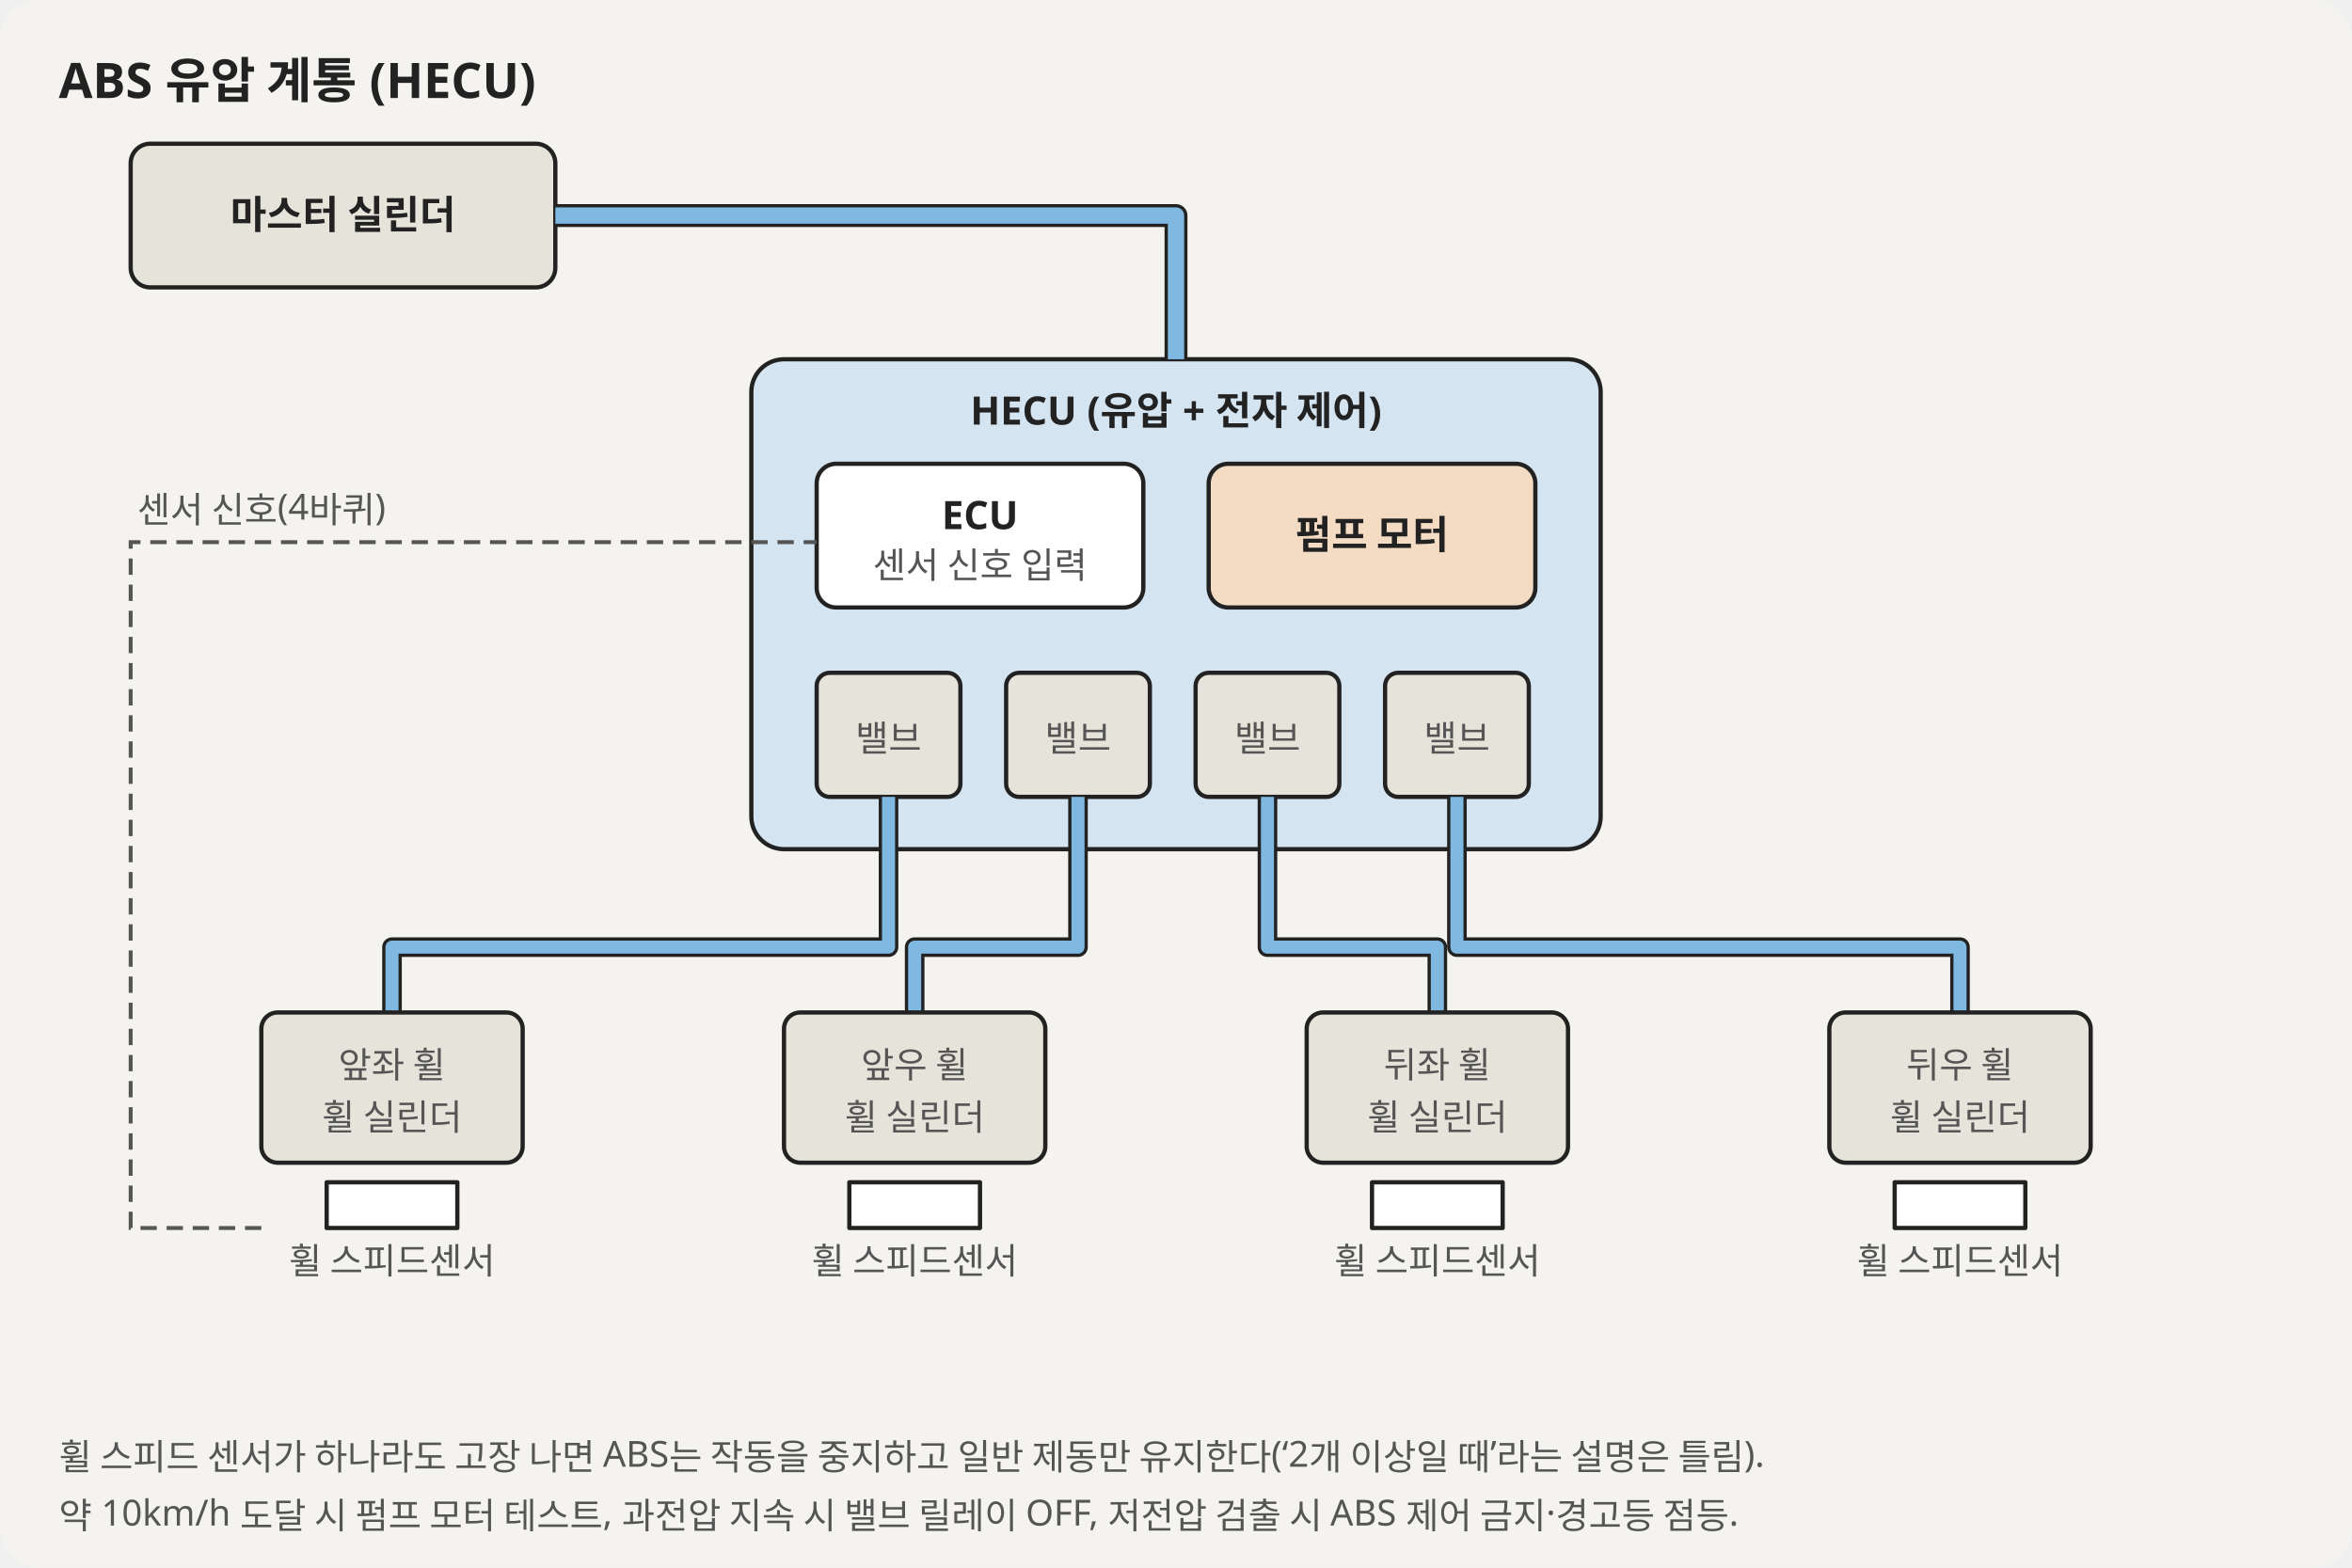
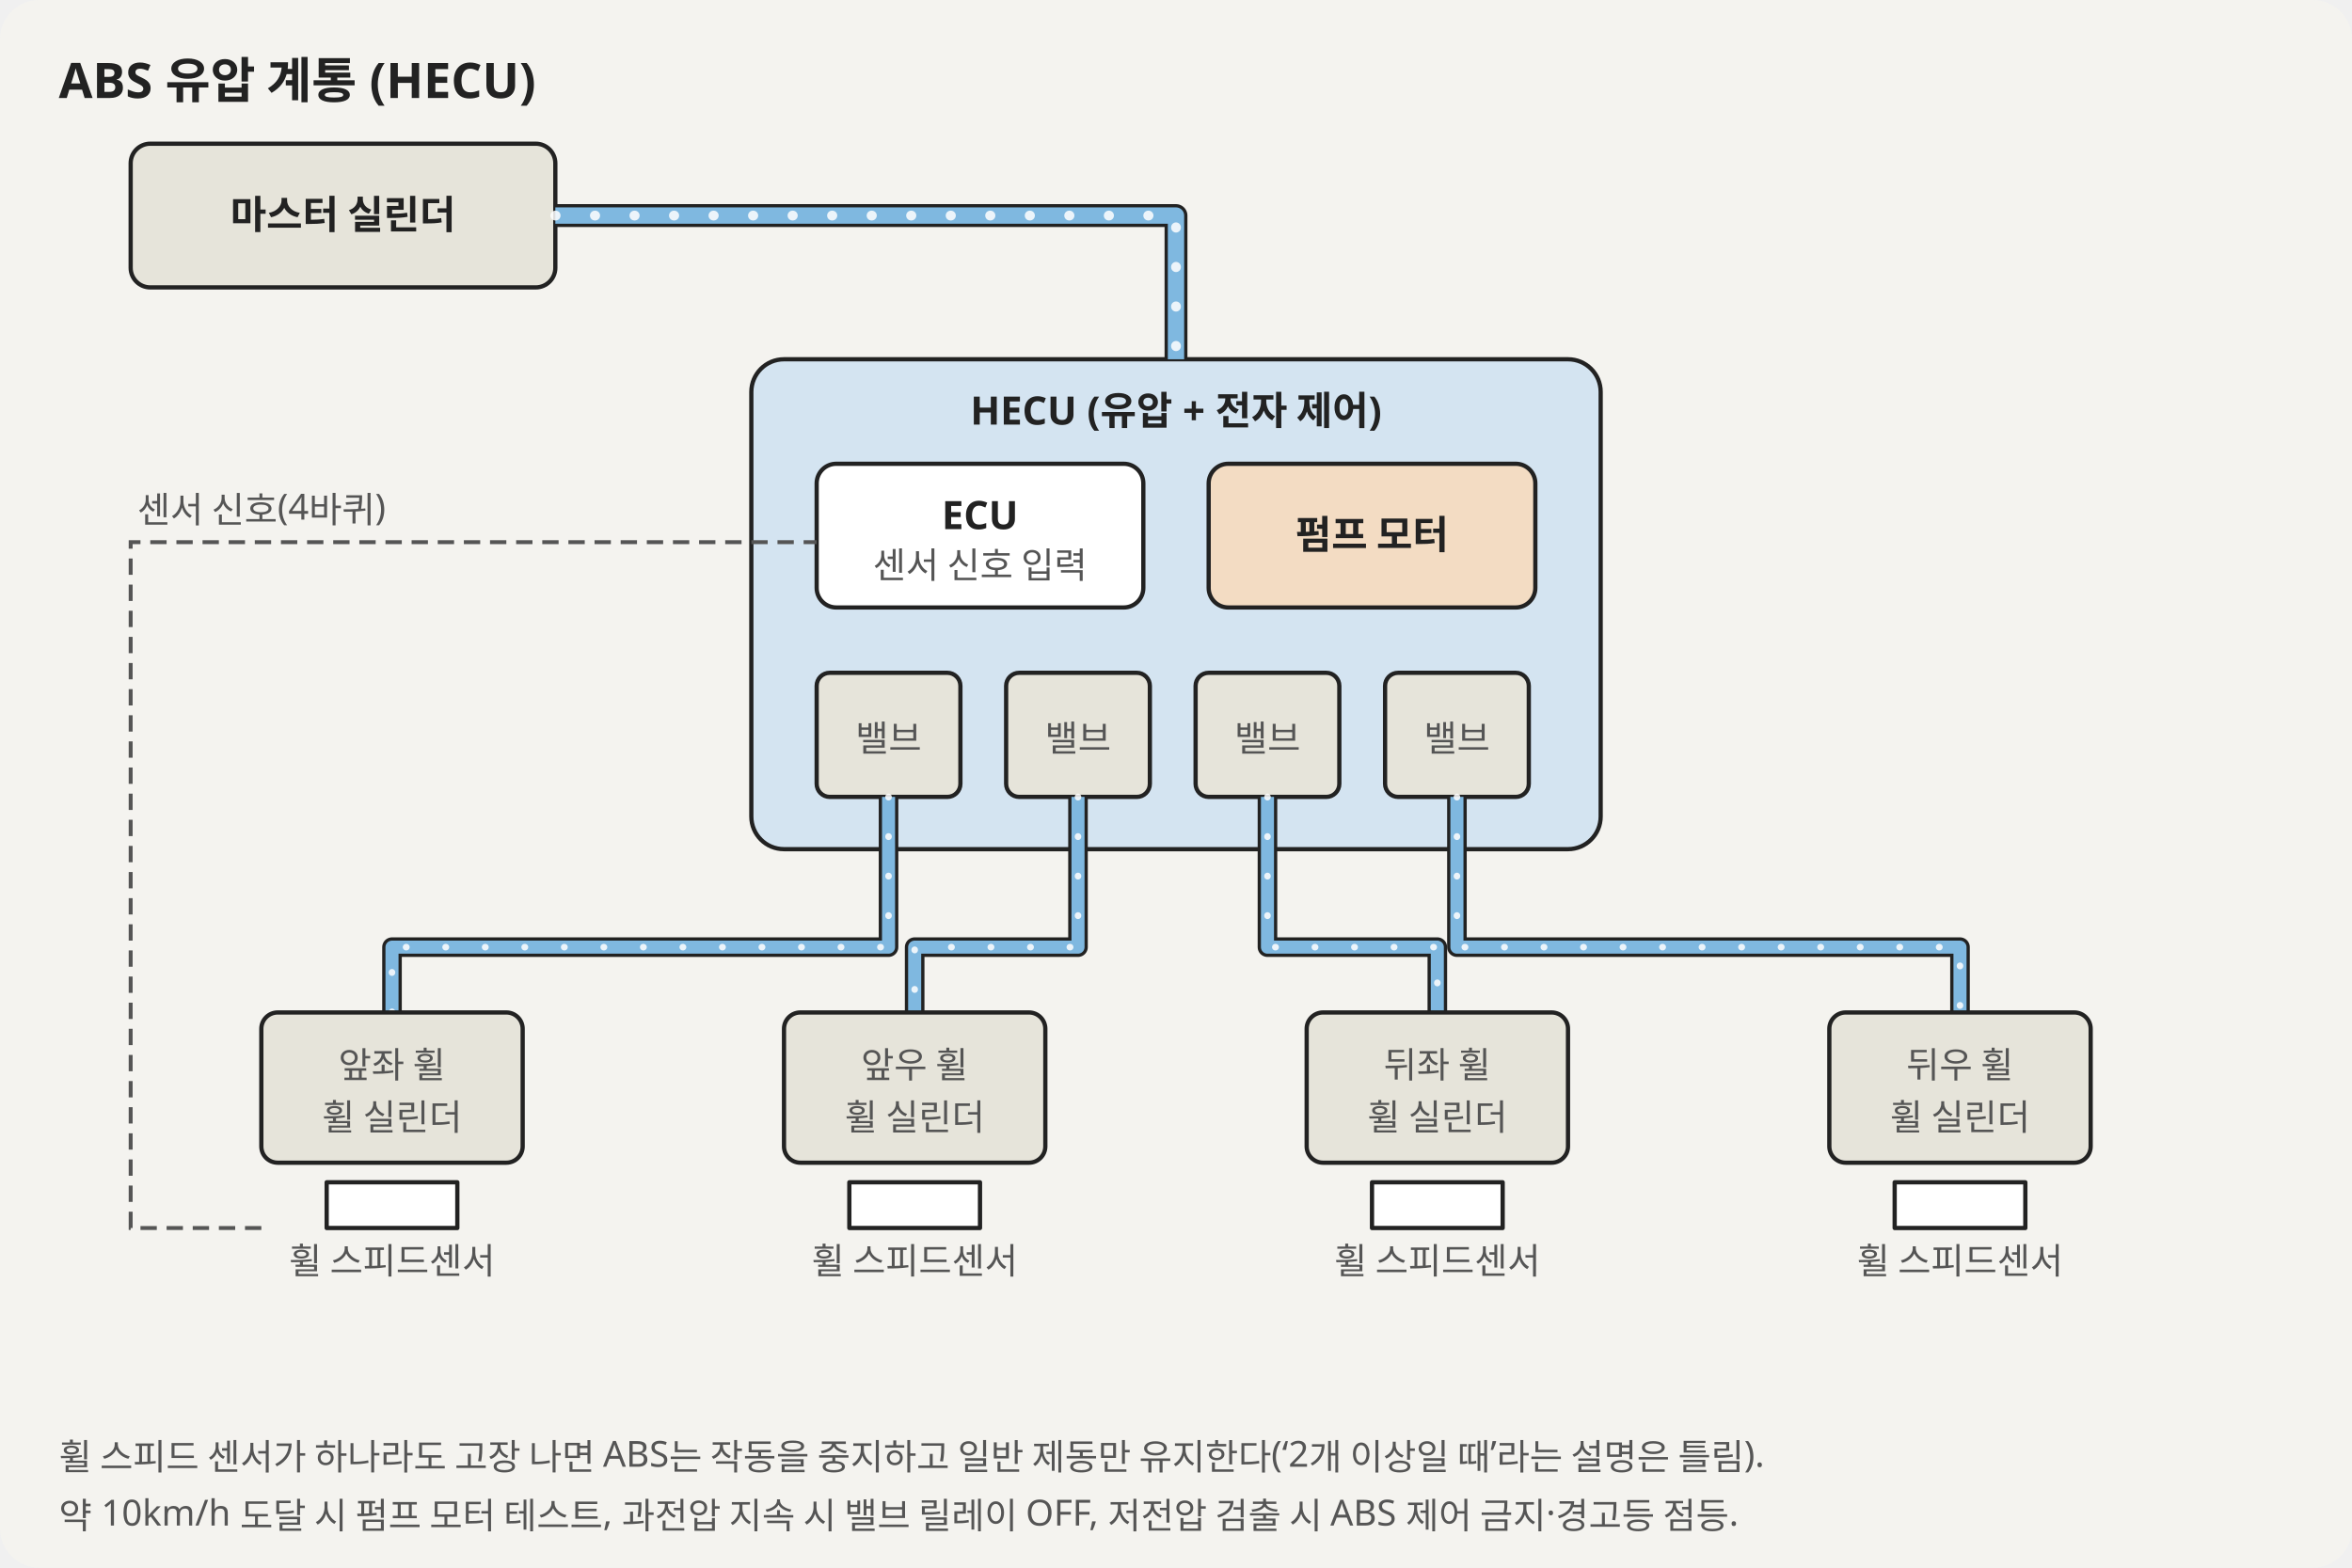
<svg xmlns="http://www.w3.org/2000/svg" viewBox="0 0 720 480" width="720" height="480" role="img" aria-label="마스터 실린더, HECU, 휠 실린더와 휠 스피드 센서로 이루어진 ABS">
  <style>
text{font:12px "Apple SD Gothic Neo","Malgun Gothic","Noto Sans KR",sans-serif;fill:#222}
.t{font-size:15px;font-weight:700}.n{font-size:11px;fill:#555}
.l{stroke:#444;stroke-width:.8;fill:none}.d{fill:#444}
.o{stroke:#222;stroke-width:1.3;stroke-linejoin:round}
.k{stroke:#222;stroke-width:1;fill:none}
+ .fl{fill:none;stroke:#fff;stroke-opacity:.85;stroke-linecap:round;stroke-dasharray:.1 12;animation:fl 1s linear infinite}@keyframes fl{to{stroke-dashoffset:-12.1}}@media (prefers-reduced-motion:reduce){.fl{animation:none}}
</style>
  <defs>
    <marker id="a" viewBox="0 0 8 8" refX="7" refY="4" markerWidth="7" markerHeight="7" orient="auto">
      <path d="M0,0L8,4L0,8Z" fill="#444" />
    </marker>
    <marker id="r" viewBox="0 0 8 8" refX="7" refY="4" markerWidth="7" markerHeight="7" orient="auto">
      <path d="M0,0L8,4L0,8Z" fill="#c1121f" />
    </marker>
  </defs>
  <rect width="720" height="480" rx="12" fill="#F4F3EF" />
  <text class="t" x="18" y="30">ABS 유압 계통 (HECU)</text>
  <rect class="o" x="40" y="44" width="130" height="44" fill="#e6e4da" rx="6" />
  <text x="105.0" y="70.0" text-anchor="middle" style="font-weight:700">마스터 실린더</text>
  <rect class="o" x="230" y="110" width="260" height="150" fill="#d4e4f1" rx="10" />
  <text x="360" y="130" text-anchor="middle" style="font-weight:700">HECU (유압 + 전자 제어)</text>
  <rect class="o" x="250" y="142" width="100" height="44" fill="#fff" rx="6" />
  <text x="300.0" y="162.0" text-anchor="middle" style="font-weight:700">ECU</text>
  <text class="n" x="300.0" y="177.0" text-anchor="middle">센서 신호 입력</text>
  <rect class="o" x="370" y="142" width="100" height="44" fill="#f3dcc3" rx="6" />
  <text x="420.0" y="168.0" text-anchor="middle" style="font-weight:700">펌프 모터</text>
  <rect class="o" x="250" y="206" width="44" height="38" fill="#e6e4da" rx="4" />
  <text class="n" x="272" y="230" text-anchor="middle">밸브</text>
  <rect class="o" x="308" y="206" width="44" height="38" fill="#e6e4da" rx="4" />
  <text class="n" x="330" y="230" text-anchor="middle">밸브</text>
  <rect class="o" x="366" y="206" width="44" height="38" fill="#e6e4da" rx="4" />
  <text class="n" x="388" y="230" text-anchor="middle">밸브</text>
  <rect class="o" x="424" y="206" width="44" height="38" fill="#e6e4da" rx="4" />
  <text class="n" x="446" y="230" text-anchor="middle">밸브</text>
  <path d="M170,66L360,66L360,110" fill="none" stroke="#222" stroke-width="7" stroke-linejoin="round" />
  <path d="M170,66L360,66L360,110" fill="none" stroke="#7fb8e0" stroke-width="5" stroke-linejoin="round" />
+   <path class="fl" d="M170,66L360,66L360,110" stroke-width="3" />
  <path d="M272,244L272,290L120,290L120,310" fill="none" stroke="#222" stroke-width="6" stroke-linejoin="round" />
  <path d="M272,244L272,290L120,290L120,310" fill="none" stroke="#7fb8e0" stroke-width="4" stroke-linejoin="round" />
+   <path class="fl" d="M272,244L272,290L120,290L120,310" stroke-width="2" />
  <rect class="o" x="80" y="310" width="80" height="46" fill="#e6e4da" rx="5" />
  <text class="n" x="120" y="330" text-anchor="middle">앞좌 휠</text>
  <text class="n" x="120" y="346" text-anchor="middle">휠 실린더</text>
  <rect class="o" x="100" y="362" width="40" height="14" fill="#fff" />
  <text class="n" x="120" y="390" text-anchor="middle">휠 스피드센서</text>
  <path d="M330,244L330,290L280,290L280,310" fill="none" stroke="#222" stroke-width="6" stroke-linejoin="round" />
  <path d="M330,244L330,290L280,290L280,310" fill="none" stroke="#7fb8e0" stroke-width="4" stroke-linejoin="round" />
+   <path class="fl" d="M330,244L330,290L280,290L280,310" stroke-width="2" />
  <rect class="o" x="240" y="310" width="80" height="46" fill="#e6e4da" rx="5" />
  <text class="n" x="280" y="330" text-anchor="middle">앞우 휠</text>
  <text class="n" x="280" y="346" text-anchor="middle">휠 실린더</text>
  <rect class="o" x="260" y="362" width="40" height="14" fill="#fff" />
  <text class="n" x="280" y="390" text-anchor="middle">휠 스피드센서</text>
  <path d="M388,244L388,290L440,290L440,310" fill="none" stroke="#222" stroke-width="6" stroke-linejoin="round" />
  <path d="M388,244L388,290L440,290L440,310" fill="none" stroke="#7fb8e0" stroke-width="4" stroke-linejoin="round" />
+   <path class="fl" d="M388,244L388,290L440,290L440,310" stroke-width="2" />
  <rect class="o" x="400" y="310" width="80" height="46" fill="#e6e4da" rx="5" />
  <text class="n" x="440" y="330" text-anchor="middle">뒤좌 휠</text>
  <text class="n" x="440" y="346" text-anchor="middle">휠 실린더</text>
  <rect class="o" x="420" y="362" width="40" height="14" fill="#fff" />
  <text class="n" x="440" y="390" text-anchor="middle">휠 스피드센서</text>
  <path d="M446,244L446,290L600,290L600,310" fill="none" stroke="#222" stroke-width="6" stroke-linejoin="round" />
  <path d="M446,244L446,290L600,290L600,310" fill="none" stroke="#7fb8e0" stroke-width="4" stroke-linejoin="round" />
+   <path class="fl" d="M446,244L446,290L600,290L600,310" stroke-width="2" />
  <rect class="o" x="560" y="310" width="80" height="46" fill="#e6e4da" rx="5" />
  <text class="n" x="600" y="330" text-anchor="middle">뒤우 휠</text>
  <text class="n" x="600" y="346" text-anchor="middle">휠 실린더</text>
  <rect class="o" x="580" y="362" width="40" height="14" fill="#fff" />
  <text class="n" x="600" y="390" text-anchor="middle">휠 스피드센서</text>
  <path d="M80,376H40V166H250" stroke="#555" stroke-width="1.2" stroke-dasharray="5 3" fill="none" />
  <text class="n" x="42" y="160" text-anchor="start">센서 신호(4바퀴)</text>
  <text class="n" x="18" y="450">휠 스피드 센서가 하나라도 고장 나면 ABS는 작동을 중지하고 일반 제동만 유지한다(‘2개 이상일 때’라는 설명은 틀림).</text>
  <text class="n" x="18" y="468">약 10km/h 도달 시 펌프 모터 테스트, 과전압 지속 시 밸브 릴레이 OFF, 저전압 검출 시 ABS 제어 금지·경고등 점등.</text>
</svg>
